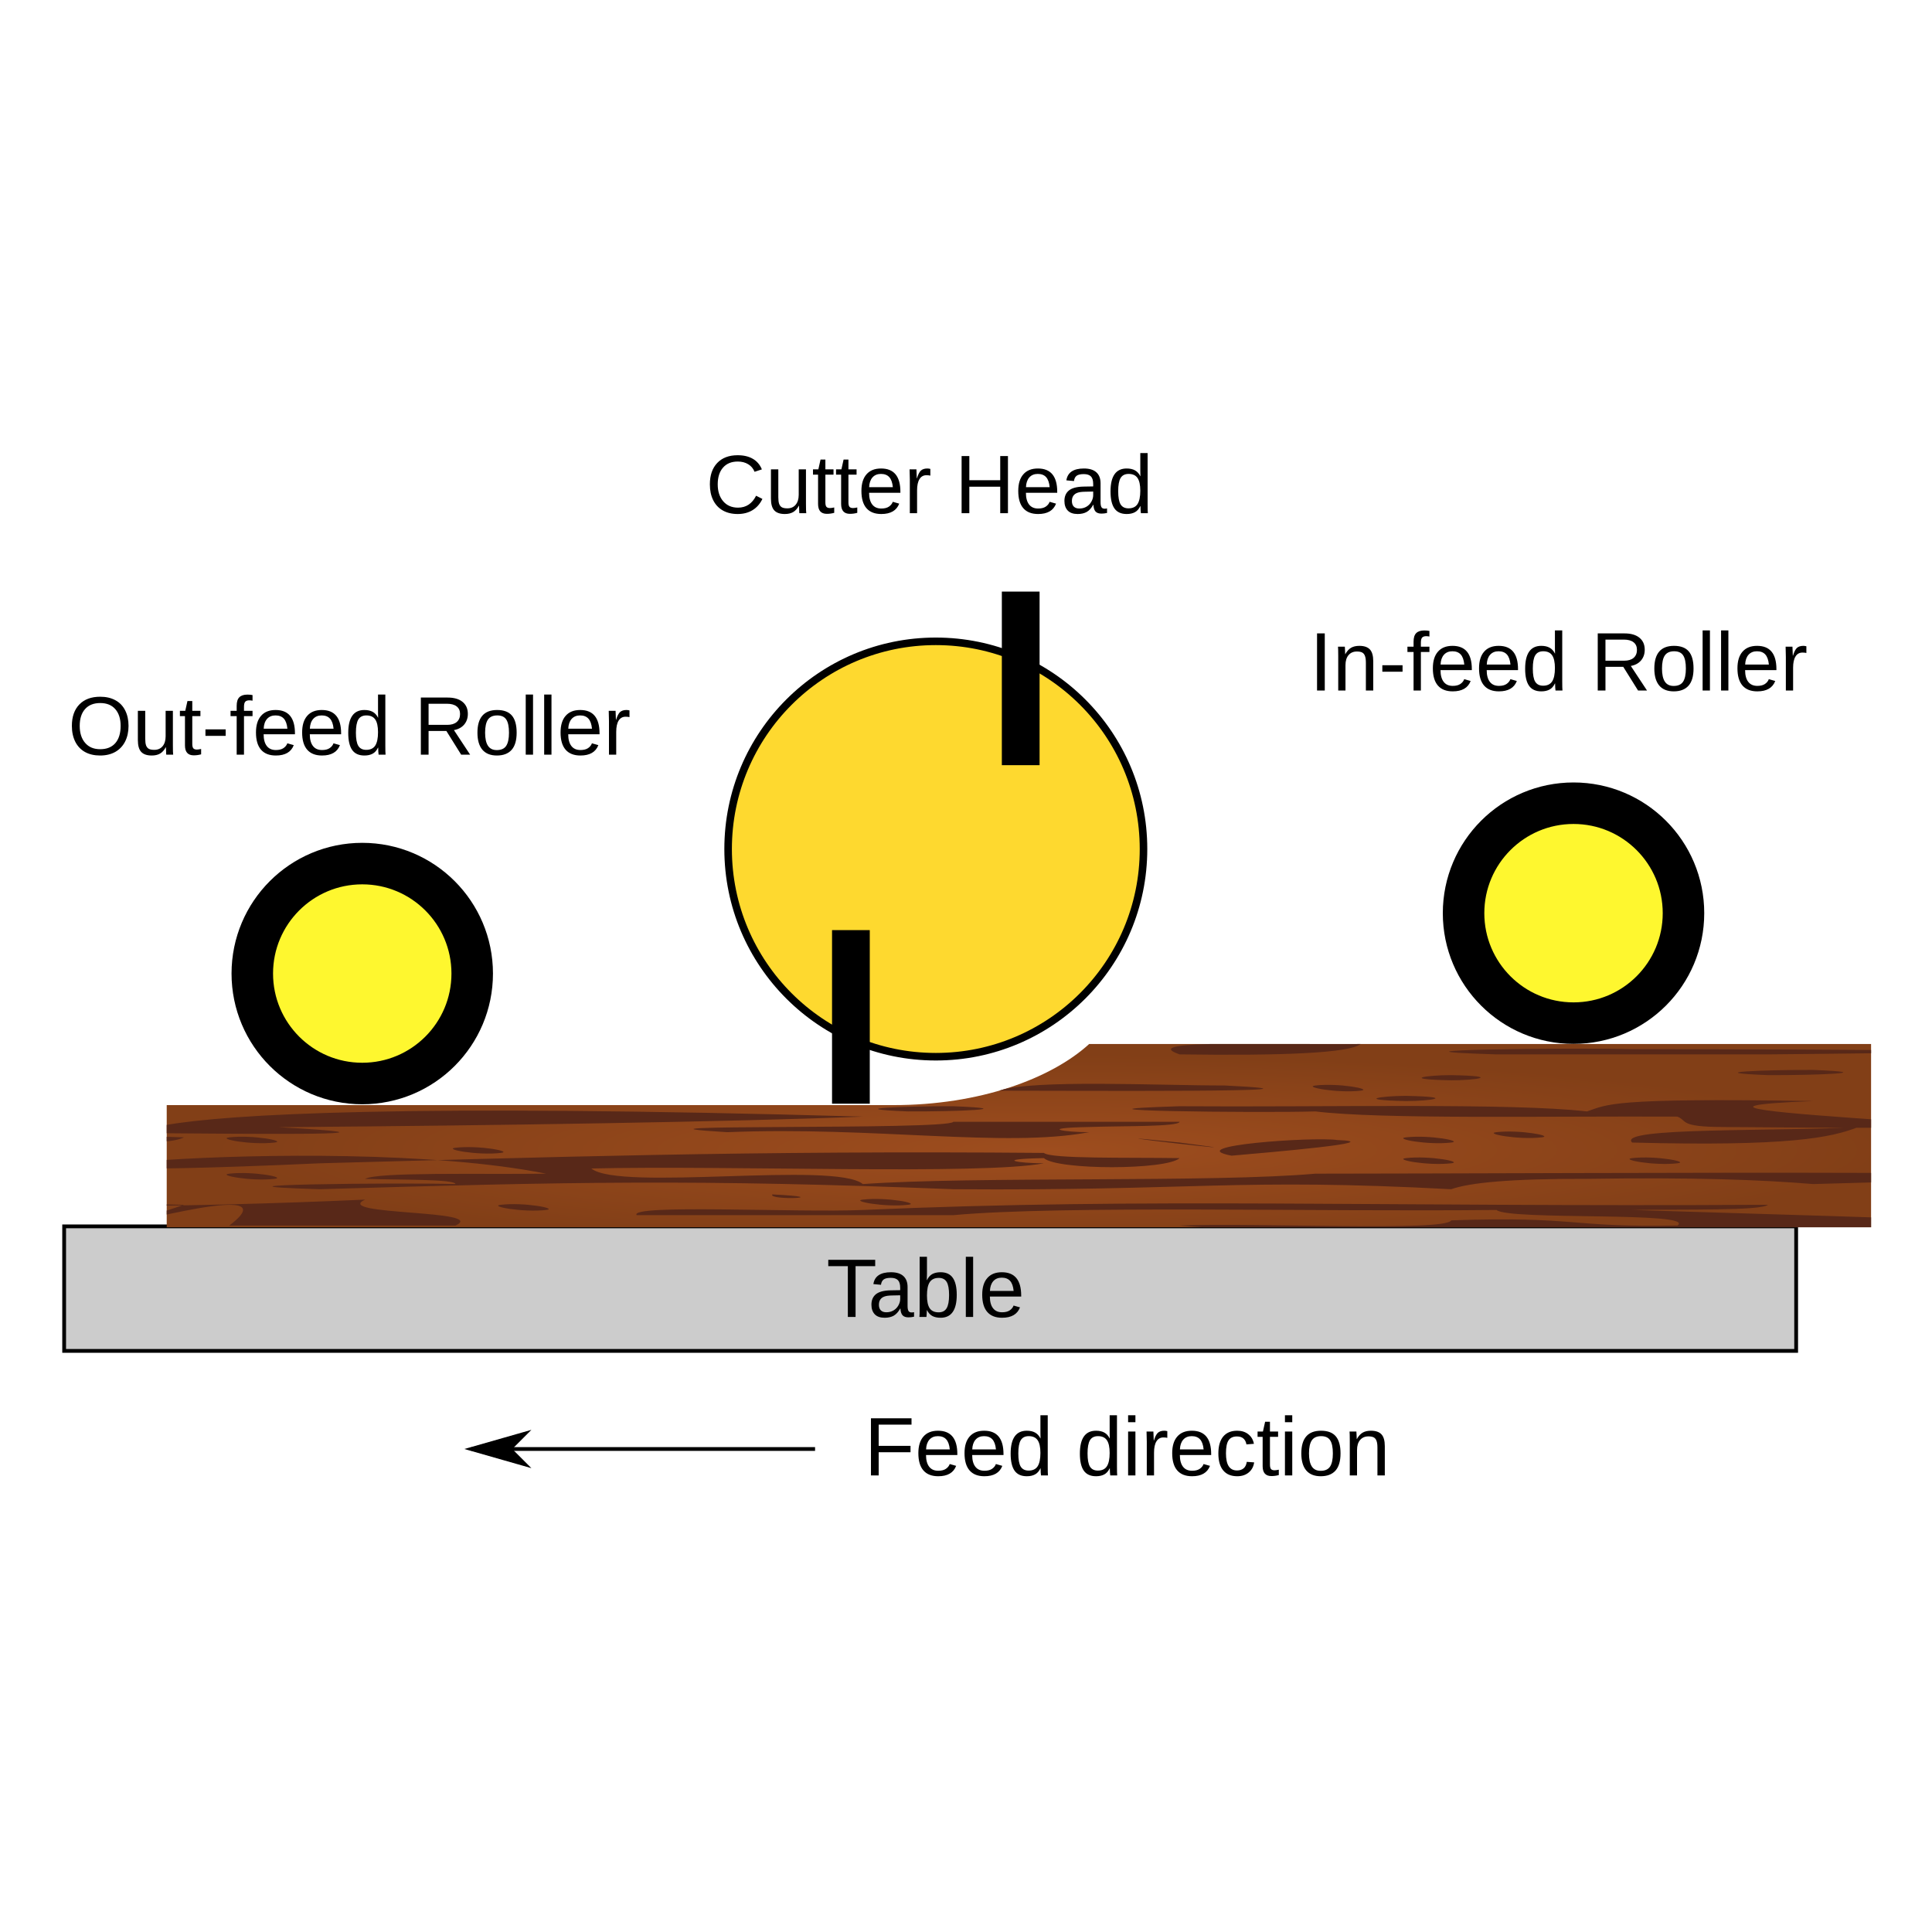
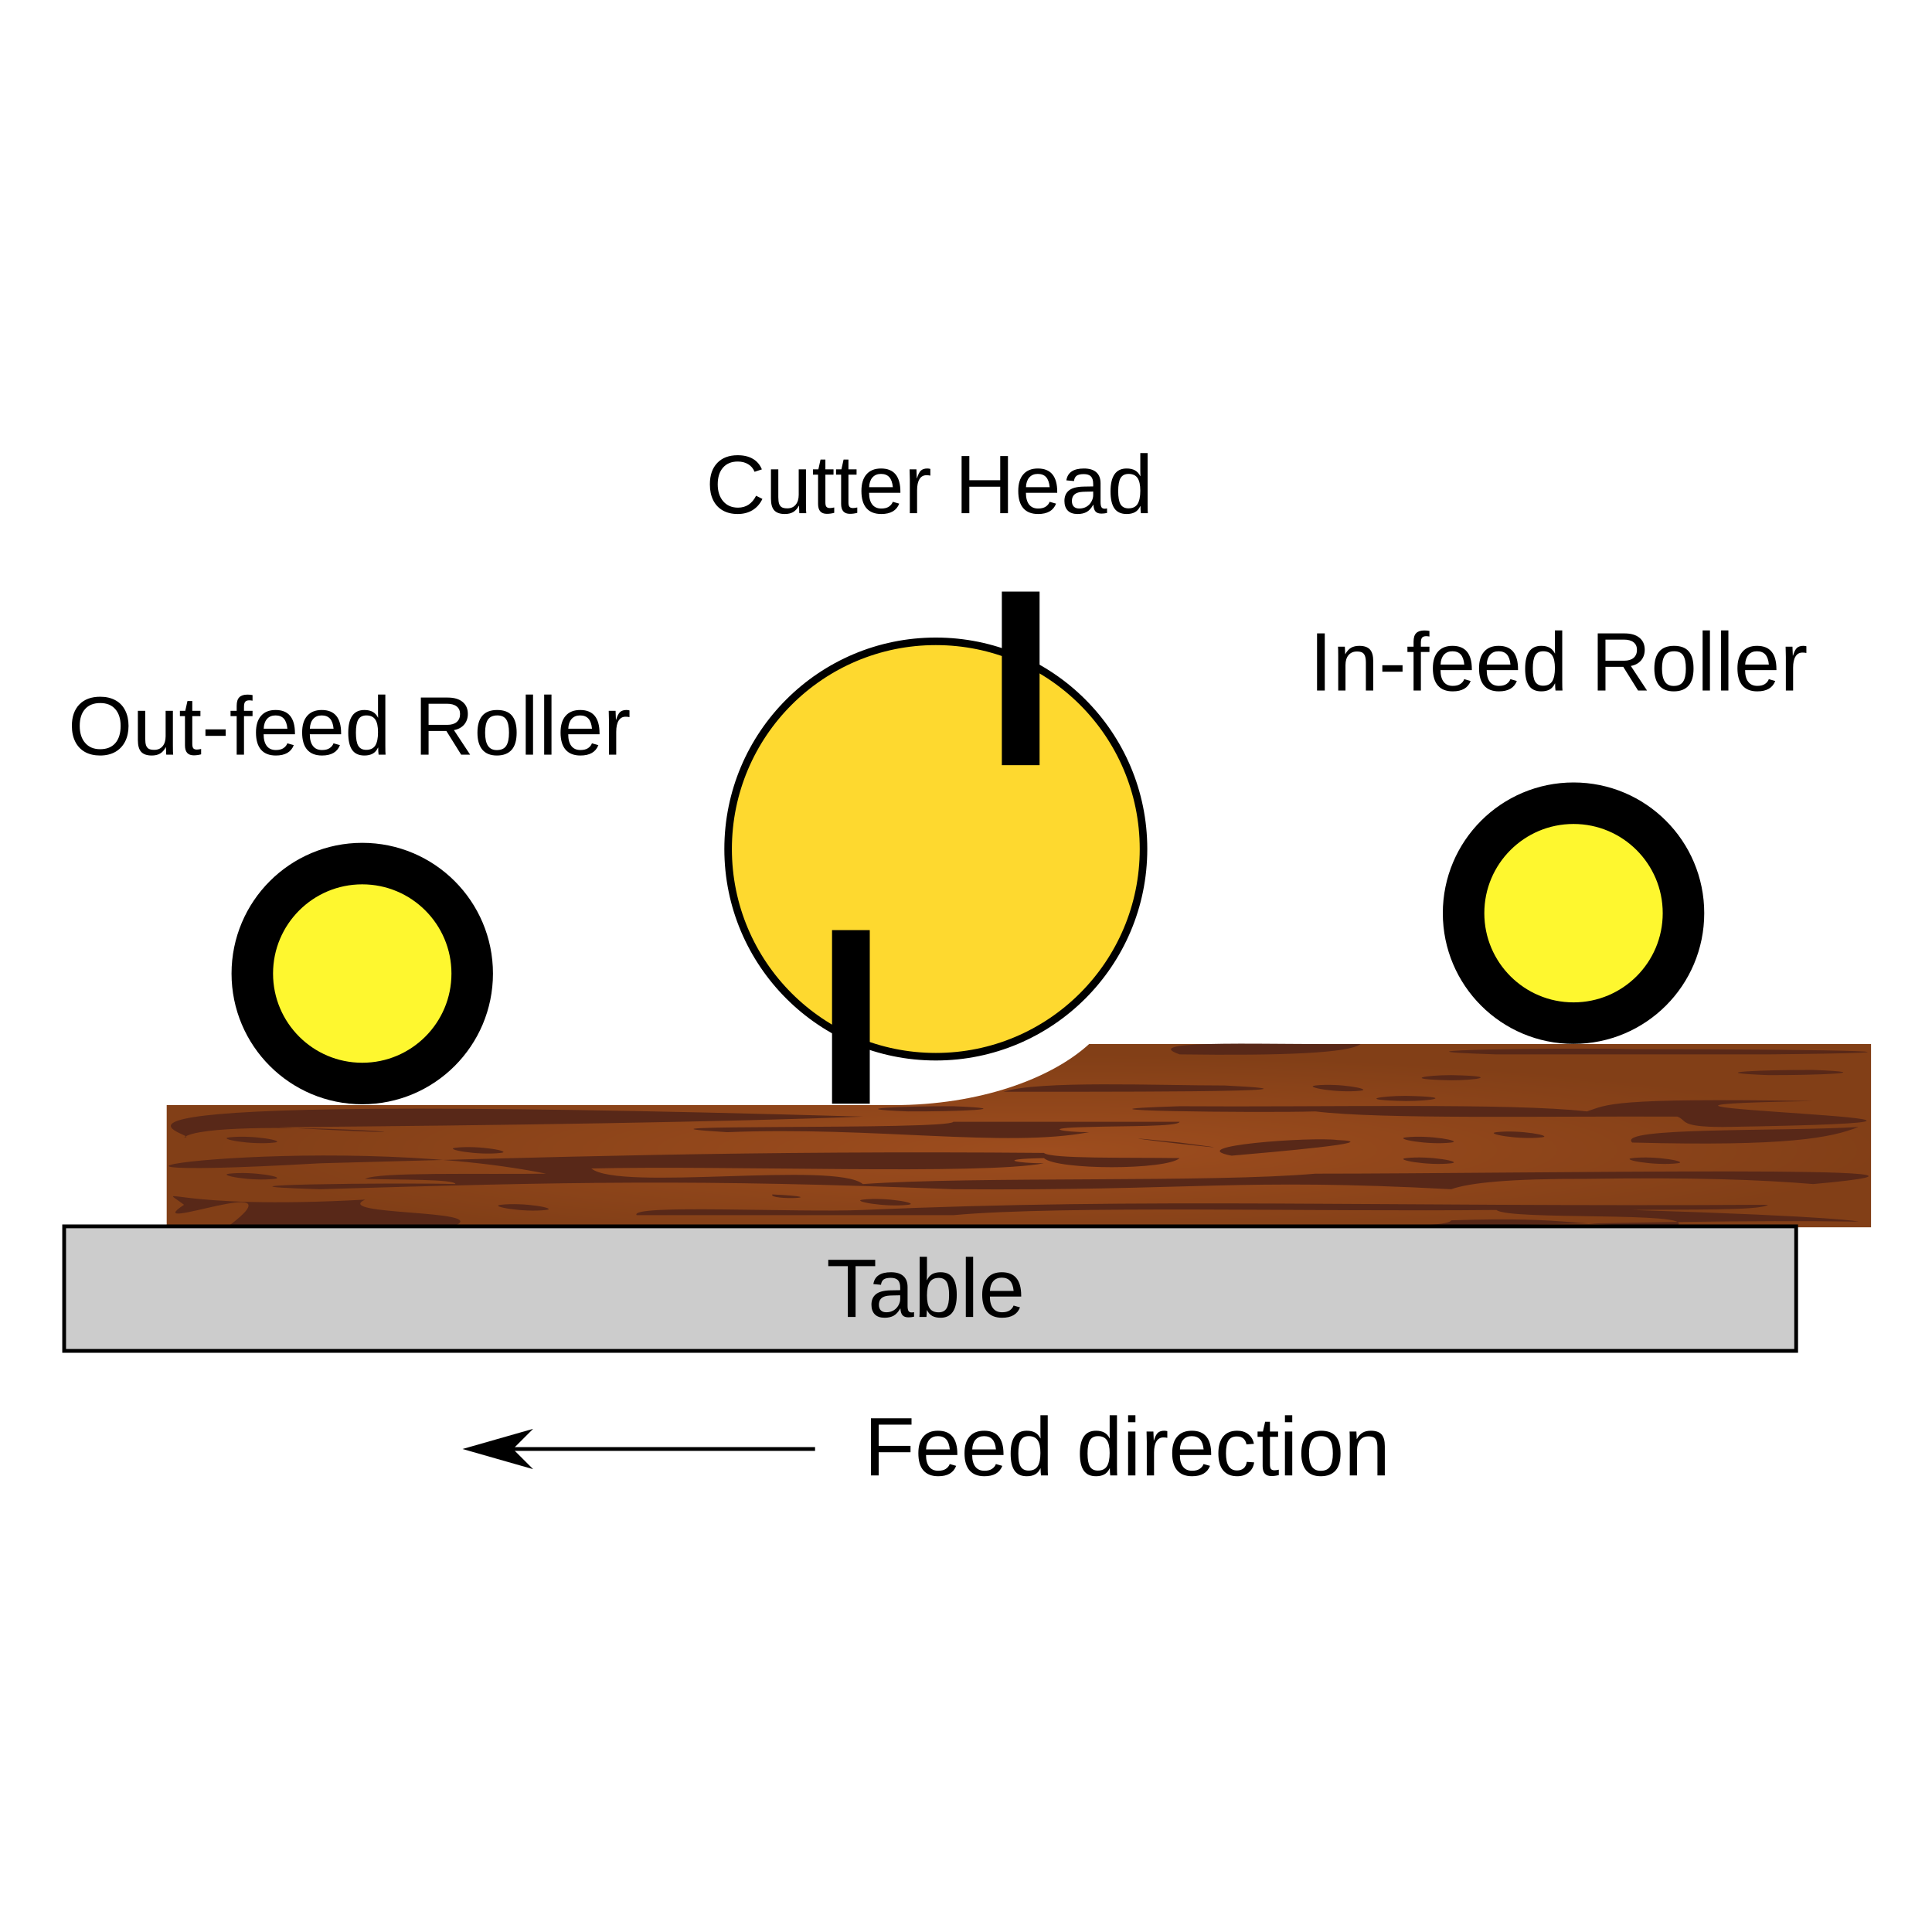
<svg xmlns="http://www.w3.org/2000/svg" version="1.1" viewBox="0 0 512 512">
  <defs>
    <marker id="Arrow1Lend" overflow="visible" orient="auto">
-       <path transform="scale(.8) rotate(180) translate(12.5)" d="m0 0 5-5-17.5 5 17.5 5-5-5z" fill-rule="evenodd" stroke="#000" stroke-width="1pt" />
+       <path d="m-10 1.2246e-15 -4 4 14-4-14-4 4 4z" fill-rule="evenodd" stroke="#000" stroke-width="1pt" />
    </marker>
-     <radialGradient id="gradient" cx="42.353" cy="523.16" r="237.87" gradientTransform="matrix(.065589 0 0 .57769 621.42 227)" gradientUnits="userSpaceOnUse">
+     <radialGradient id="gradient" cx="42.353" cy="523.16" r="237.87" gradientTransform="matrix(0 .10618 -.93522 0 766.81 300.25)" gradientUnits="userSpaceOnUse">
      <stop stop-color="#9e4d1e" offset="0" />
      <stop stop-color="#823f17" offset="1" />
    </radialGradient>
-     <clipPath id="clip-path">
-       <path d="m636.86 673.37h-20v-119c0-14.01-4.315-25.777-10-32v-128h30z" />
-     </clipPath>
  </defs>
+   <path d="m288.63 276.68c-10.074 9.203-29.124 16.189-51.805 16.189h-192.65v32.377h451.67v-48.566h-207.22z" fill="url(#gradient)" stroke-width="1.619" />
+   <path d="m228.67 317.91c-3.313 0.38 5.787 2.083 11.995 1.373 3.313-0.38-5.787-2.087-11.995-1.373zm263.85 5.835s-4.04-1.345-59.971-3.09c14.112-0.214 34.042 0.24 35.978-1.373-105.05 0.602-163.75-1.951-239.86 1.373-17.426 0.753-61.993-1.608-59.966 1.375h83.955c28.986-2.634 96.372-0.866 143.92-1.375 3.264 2.834 53.111 0.328 47.976 4.125-28.896 0.563-26.072-2.513-59.966-1.375-1.494 3.035-50.88 0.583-71.958 1.375 39.055 2.064 123.7-1.923 179.89-1.035zm-347.81-3.09c3.318-0.378-5.787-2.085-11.993-1.373-3.313 0.38 5.785 2.083 11.993 1.373zm215.88-31.614c3.322-0.382-5.791-2.085-11.993-1.375-3.32 0.38 5.791 2.085 11.993 1.375zm-35.978-1.375c-17.586 0.015-49.36-1.377-58.689 1.659 17.583-0.017 96.865 0.232 58.689-1.659zm47.971 2.75c-6.657-5e-3 -13.614 1.112 0 1.371 6.659 5e-3 13.614-1.112 0-1.371zm-119.93 2.746c-12.755-0.056-30.453 0.65-11.993 1.375 12.753 0.06 30.456-0.645 11.993-1.375zm131.93 15.125c3.32-0.382-5.794-2.09-11.995-1.375-3.318 0.38 5.791 2.083 11.995 1.375zm-30.171-6.173c-6.659-0.908-41.646 1.567-28.031 4.153 10.298-0.906 41.944-3.598 28.031-4.153zm78.143 4.798c-3.32 0.38 5.794 2.083 11.995 1.375 3.318-0.382-5.794-2.09-11.995-1.375zm-359.8-4.127c3.311-0.38-5.787-2.085-11.995-1.375-3.313 0.382 5.785 2.09 11.995 1.375zm239.86 0c-36.484-3.749 32.734 4.183 0 0zm71.958-17.866c-6.661-5e-3 -13.616 1.112 0 1.373 6.657 5e-3 13.614-1.112 0-1.373zm95.944-1.379c-12.755-0.056-30.46 0.65-11.995 1.379 12.755 0.056 30.456-0.65 11.995-1.379zm-47.973 19.245c41.42 1.084 52.758-1.286 59.966-4.121-20.902 1.269-64.369-0.047-59.966 4.121zm-35.98-2.748c-3.32 0.38 5.794 2.083 11.993 1.373 3.322-0.378-5.791-2.081-11.993-1.373zm-11.991 2.748c3.32-0.38-5.794-2.085-11.995-1.375-3.318 0.382 5.791 2.09 11.995 1.375zm-323.81 8.248c-3.313 0.382 5.785 2.085 11.995 1.375 3.311-0.38-5.787-2.087-11.995-1.375zm251.85-31.614c27.334 0.382 45.083-0.335 47.971-2.75-21.253 0.313-60.061-1.384-47.971 2.75zm-107.94 37.117c-1.217 1.662 17.439 0.844 0 0zm-71.957-11c3.316-0.38-5.785-2.085-11.995-1.375-3.311 0.38 5.787 2.087 11.995 1.375zm155.91-5.498c-6.659 5e-3 -13.614-1.114 0-1.373 9.305-0.309 23.66-0.041 23.987-1.375h-59.966c-1.394 2.288-98.066 0.455-59.966 2.748 38.969-1.584 73.775 4.201 95.944 0zm-143.92 10.996c-17.944 0.235-44.261-0.49-47.971 1.375 9.31 0.307 23.66 0.037 23.984 1.379-14.695-0.445-74.074 0.218-35.978 1.369 66.525-1.977 99.94-2.67 167.91 0 64.427 0.468 75.033-3.02 131.93 0 4.919-1.725 15.466-2.808 35.978-2.748 27.811-0.436 46.046 0.222 59.966 1.379 58.618-5.25-73.378-2.766-131.93-2.754-26.943 2.411-90.207 0.658-119.93 2.754-7.449-6.115-64.508 1.988-71.958-4.129 36.45-0.857 103.3 1.759 119.93-1.371-6.659 2e-3 -13.61-1.116 0-1.375 3.531 3.205 32.449 3.205 35.98 0-14.115-0.214-34.042 0.233-35.98-1.377-77.876-0.678-133.6 1.185-191.89 2.752-94.881 5.431 1.015-9.146 59.966 2.746zm167.91-17.871c-38.096 1.155 21.285 1.817 35.978 1.375 17.434 2.126 61.395 1.213 95.947 1.377 2.685 1.066 0.326 2.709 11.991 2.75 110.26-1.752-62.453-5.402 23.987-6.877-54.27-0.889-54.403 0.926-59.966 2.75-19.893-2.299-70.414-1.094-107.94-1.375zm119.93-15.118c-14.691-0.443-74.073 0.222-35.98 1.375h71.958c50.408-0.48 23.335-1.374-35.978-1.375zm-371.78 46.736h59.964c8.936-4.233-32.922-2.642-23.984-6.871-51.361 2.869-55.549-4.368-47.973 1.373-12.623 8.268 31.611-9.336 11.993 5.498zm-11.993-23.37c8.132-6.013 97.204 1.313 25.009-2.694 57.613-0.43 121.22-1.435 154.89-2.802-241.12-6.938-172.17 5.496-179.89 5.496z" fill="#582818" stroke-width="1.619" />
+   <path d="m17 325v33h459v-33z" fill="#ccc" stroke="#000" stroke-width="1px" />
+   <path d="m216 384h-91" fill="none" marker-end="url(#Arrow1Lend)" stroke="#000" stroke-width="1px" />
+   <text x="229" y="391" fill="#000000" font-family="Arial" font-size="22px">Feed direction</text>
+   <text x="219" y="349" fill="#000000" font-family="Arial" font-size="22px">Table</text>
+   <g stroke="#000">
+     <circle cx="417" cy="242" r="29.14" fill="#fef72f" stroke-width="11" />
+     <circle cx="96" cy="258" r="29.14" fill="#fef72f" stroke-width="11" />
+     <circle cx="248" cy="225" r="55.042" fill="#fed92f" stroke-width="2" />
+   </g>
+   <path d="m220.5 246.49h10v46h-10z" />
+   <path d="m275.5 202.78h-10v-46h10z" />
  <g font-family="Arial" font-size="22px">
-     <path d="m17 325v33h459v-33z" fill="#ccc" stroke="#000" stroke-width="1px" />
-     <path d="m216 384h-91" fill="none" marker-end="url(#Arrow1Lend)" stroke="#000" stroke-width="1px" />
-     <g>
-       <text x="229" y="391" fill="#000">Feed direction</text>
-       <text x="219" y="349" fill="#000">Table</text>
-       <g stroke="#000">
-         <circle cx="417" cy="242" r="29.14" fill="#fef72f" stroke-width="11" />
-         <circle cx="96" cy="258" r="29.14" fill="#fef72f" stroke-width="11" />
-         <circle cx="248" cy="225" r="55.042" fill="#fed92f" stroke-width="2" />
-       </g>
-       <rect x="220.5" y="246.49" width="10" height="46" />
-       <rect transform="scale(-1)" x="-275.5" y="-202.78" width="10" height="46" />
-     </g>
-     <g fill="#000">
-       <text x="18" y="200">Out-feed Roller</text>
-       <text x="187" y="136">Cutter Head</text>
-       <text x="347" y="183">In-feed Roller</text>
-     </g>
-     <g transform="matrix(0 1.6189 -1.6189 0 1134.3 -705.77)" clip-path="url(#clip-path)">
-       <path fill="url(#gradient)" d="m602.74 391.8h37.062v284.15h-37.062z" />
-       <path fill="#582818" d="m632.33 559.41c0.235 2.047 1.287-3.575 0.848-7.409-0.235-2.047-1.289 3.575-0.848 7.409zm5.092-162.98c0.196-90.648-2.318 2.493-3.396 37.041-0.132-8.717 0.148-21.028-0.848-22.224 0.372 64.887-1.205 101.15 0.848 148.16 0.465 10.764-0.993 38.293 0.849 37.041v-51.859c-1.627-17.905-0.535-59.529-0.849-88.897 1.751-2.016 0.203-32.807 2.548-29.635 0.348 17.849-1.552 16.105-0.849 37.041 1.875 0.923 0.36 31.429 0.849 44.449 1.96-22.412 0.3-76.411 0.848-111.12zm-3.396 214.84c-0.233-2.049-1.288 3.575-0.848 7.408 0.235 2.047 1.287-3.573 0.848-7.408zm-19.528-133.35c-0.236-2.052-1.288 3.577-0.849 7.408 0.235 2.051 1.288-3.577 0.849-7.408zm-0.849 22.224c9e-3 10.863-1.026 31.279 0.849 37.041-0.011-10.861 0.319-60.623-0.849-37.041zm1.699-29.632c-3e-3 4.112 0.687 8.409 0.847 0 3e-3 -4.113-0.687-8.409-0.847 0zm1.696 74.081c-0.035 7.879 0.401 18.811 0.849 7.408 0.037-7.877-0.399-18.813-0.849-7.408zm9.343-81.491c-0.236-2.051-1.291 3.579-0.849 7.409 0.235 2.049 1.287-3.577 0.849-7.409zm-3.813 18.637c-0.561 4.113 0.968 25.725 2.565 17.315-0.559-6.361-2.223-25.909-2.565-17.315zm2.964-48.269c0.235 2.051 1.287-3.579 0.849-7.409-0.236-2.049-1.291 3.579-0.849 7.409zm-2.549 222.25c-0.235-2.045-1.288 3.575-0.849 7.409 0.236 2.047 1.291-3.573 0.849-7.409zm0-148.16c-2.316 22.536 2.584-20.22 0 0zm-11.036-44.449c-3e-3 4.115 0.687 8.411 0.848 0 3e-3 -4.112-0.687-8.409-0.848 0zm-0.852-59.265c-0.035 7.879 0.401 18.815 0.852 7.409 0.035-7.879-0.401-18.813-0.852-7.409zm11.888 29.633c0.669-25.585-0.795-32.589-2.545-37.041 0.784 12.911-0.029 39.761 2.545 37.041zm-1.697 22.225c0.235 2.051 1.287-3.579 0.848-7.408-0.233-2.052-1.285 3.577-0.848 7.408zm1.697 7.407c-0.235-2.051-1.288 3.579-0.849 7.409 0.236 2.049 1.291-3.577 0.849-7.409zm5.095 200.02c0.236 2.047 1.288-3.573 0.849-7.409-0.235-2.045-1.289 3.575-0.849 7.409zm-19.528-155.57c0.236-16.884-0.207-27.848-1.699-29.632 0.193 13.128-0.855 37.1 1.699 29.632zm22.927 66.676c1.027 0.752 0.521-10.772 0 0zm-6.795 44.448c-0.235-2.048-1.288 3.573-0.849 7.409 0.235 2.045 1.289-3.575 0.849-7.409zm-3.396-96.307c3e-3 4.113-0.688 8.409-0.848 0-0.191-5.748-0.025-14.615-0.849-14.817v37.041c1.413 0.861 0.281 60.576 1.697 37.041-0.979-24.071 2.595-45.571 0-59.265zm6.792 88.899c0.145 11.084-0.303 27.34 0.849 29.632 0.189-5.751 0.023-14.615 0.852-14.815-0.275 9.077 0.135 45.756 0.845 22.224-1.221-41.093-1.649-61.733 0-103.72 0.289-39.797-1.865-46.348 0-81.491-1.065-3.039-1.735-9.553-1.697-22.224-0.269-17.179 0.137-28.443 0.852-37.041-2.601-96.467-1.701 44.674-1.701 81.491 1.489 16.643 0.407 55.721 1.701 74.083-3.777 4.601 1.228 39.847-2.551 44.449-0.529-22.515 1.087-63.809-0.847-74.083 1e-3 4.113-0.689 8.407-0.849 0 1.98-2.181 1.98-20.044 0-22.225-0.132 8.719 0.144 21.028-0.851 22.225-0.419 48.104 0.732 82.524 1.7 118.53 3.567 79.147-5.647-0.343 1.696-37.041zm-11.039-103.72c0.713 23.532 1.123-13.148 0.849-22.224 1.313-10.769 0.749-37.924 0.851-59.267 0.659-1.659 1.673-0.201 1.699-7.407 0.824-91.775-2.539 28.666-4.248-14.817-0.549 33.523 0.572 33.605 1.699 37.041-1.42 12.288-0.676 43.495-0.849 66.673zm-9.339-74.081c-0.273 9.075 0.137 45.755 0.849 22.225v-44.449c-0.523-58.552-0.849-14.483-0.849 22.224zm28.869 229.65v-37.04c-2.615-5.52-1.632 20.336-4.244 14.815 2.753 61.682-0.715 94.87 0.848 29.633 7.378 22.274-5.767-19.526 3.396-7.408zm-14.436 7.408c-1.969 63.051 0.811-60.043-1.664-15.448-0.265-35.588-0.887-74.881-1.731-95.675-4.252 149.1 6.865 118.53 3.395 111.12z" />
-     </g>
+     <text x="18" y="200">Out-feed Roller</text>
+     <text x="187" y="136">Cutter Head</text>
+     <text x="347" y="183">In-feed Roller</text>
  </g>
</svg>
